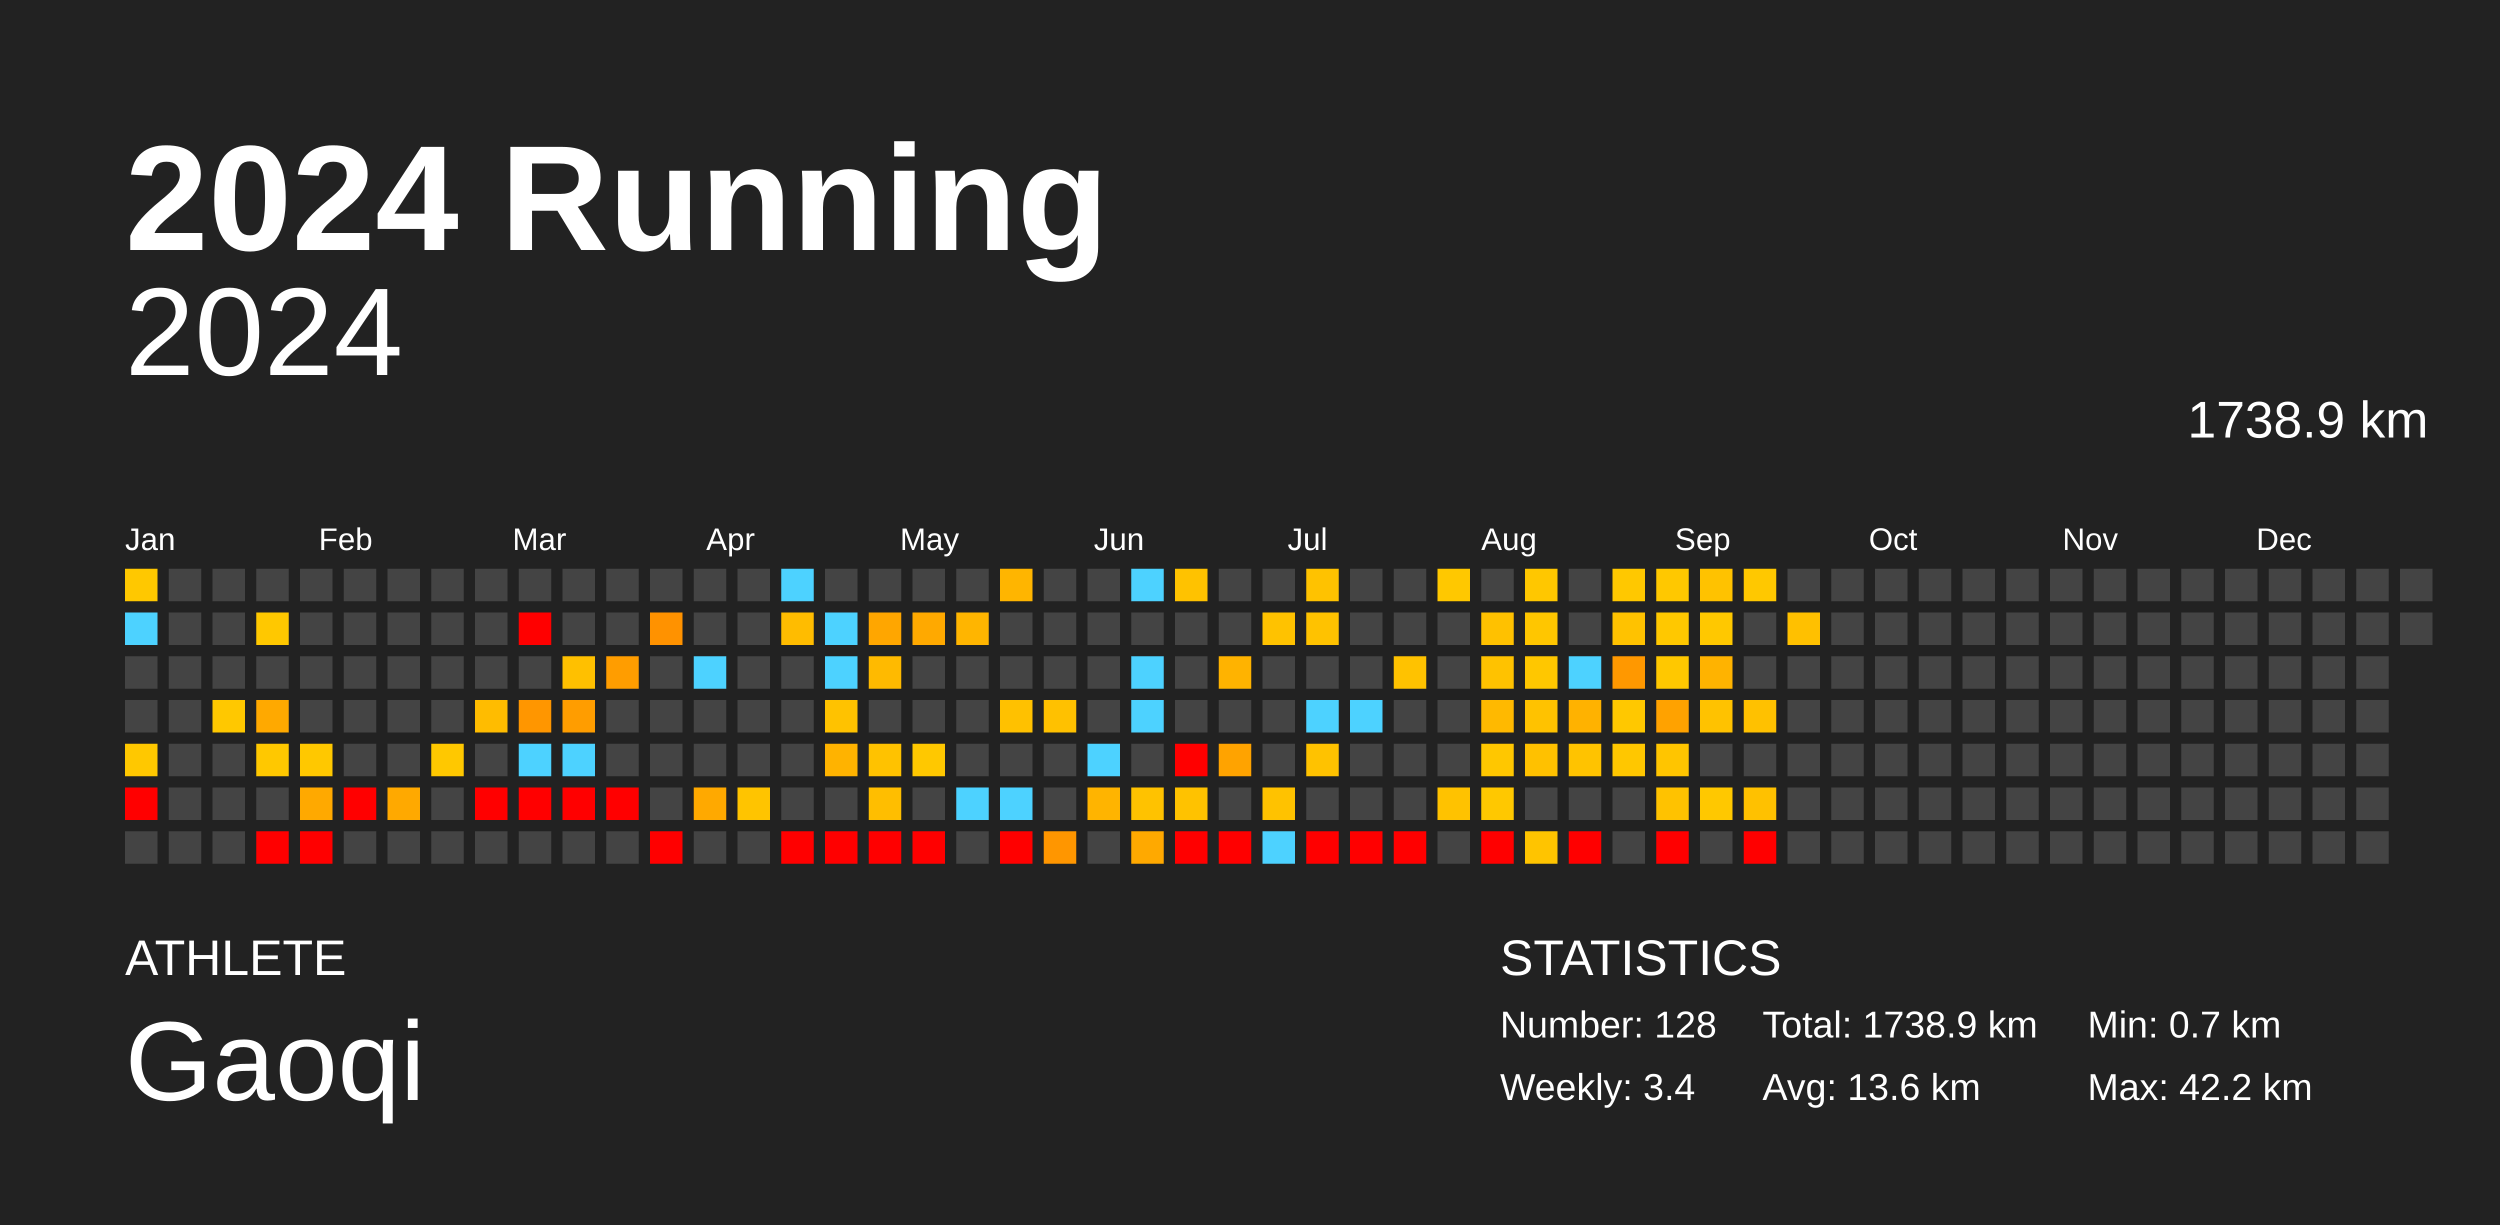
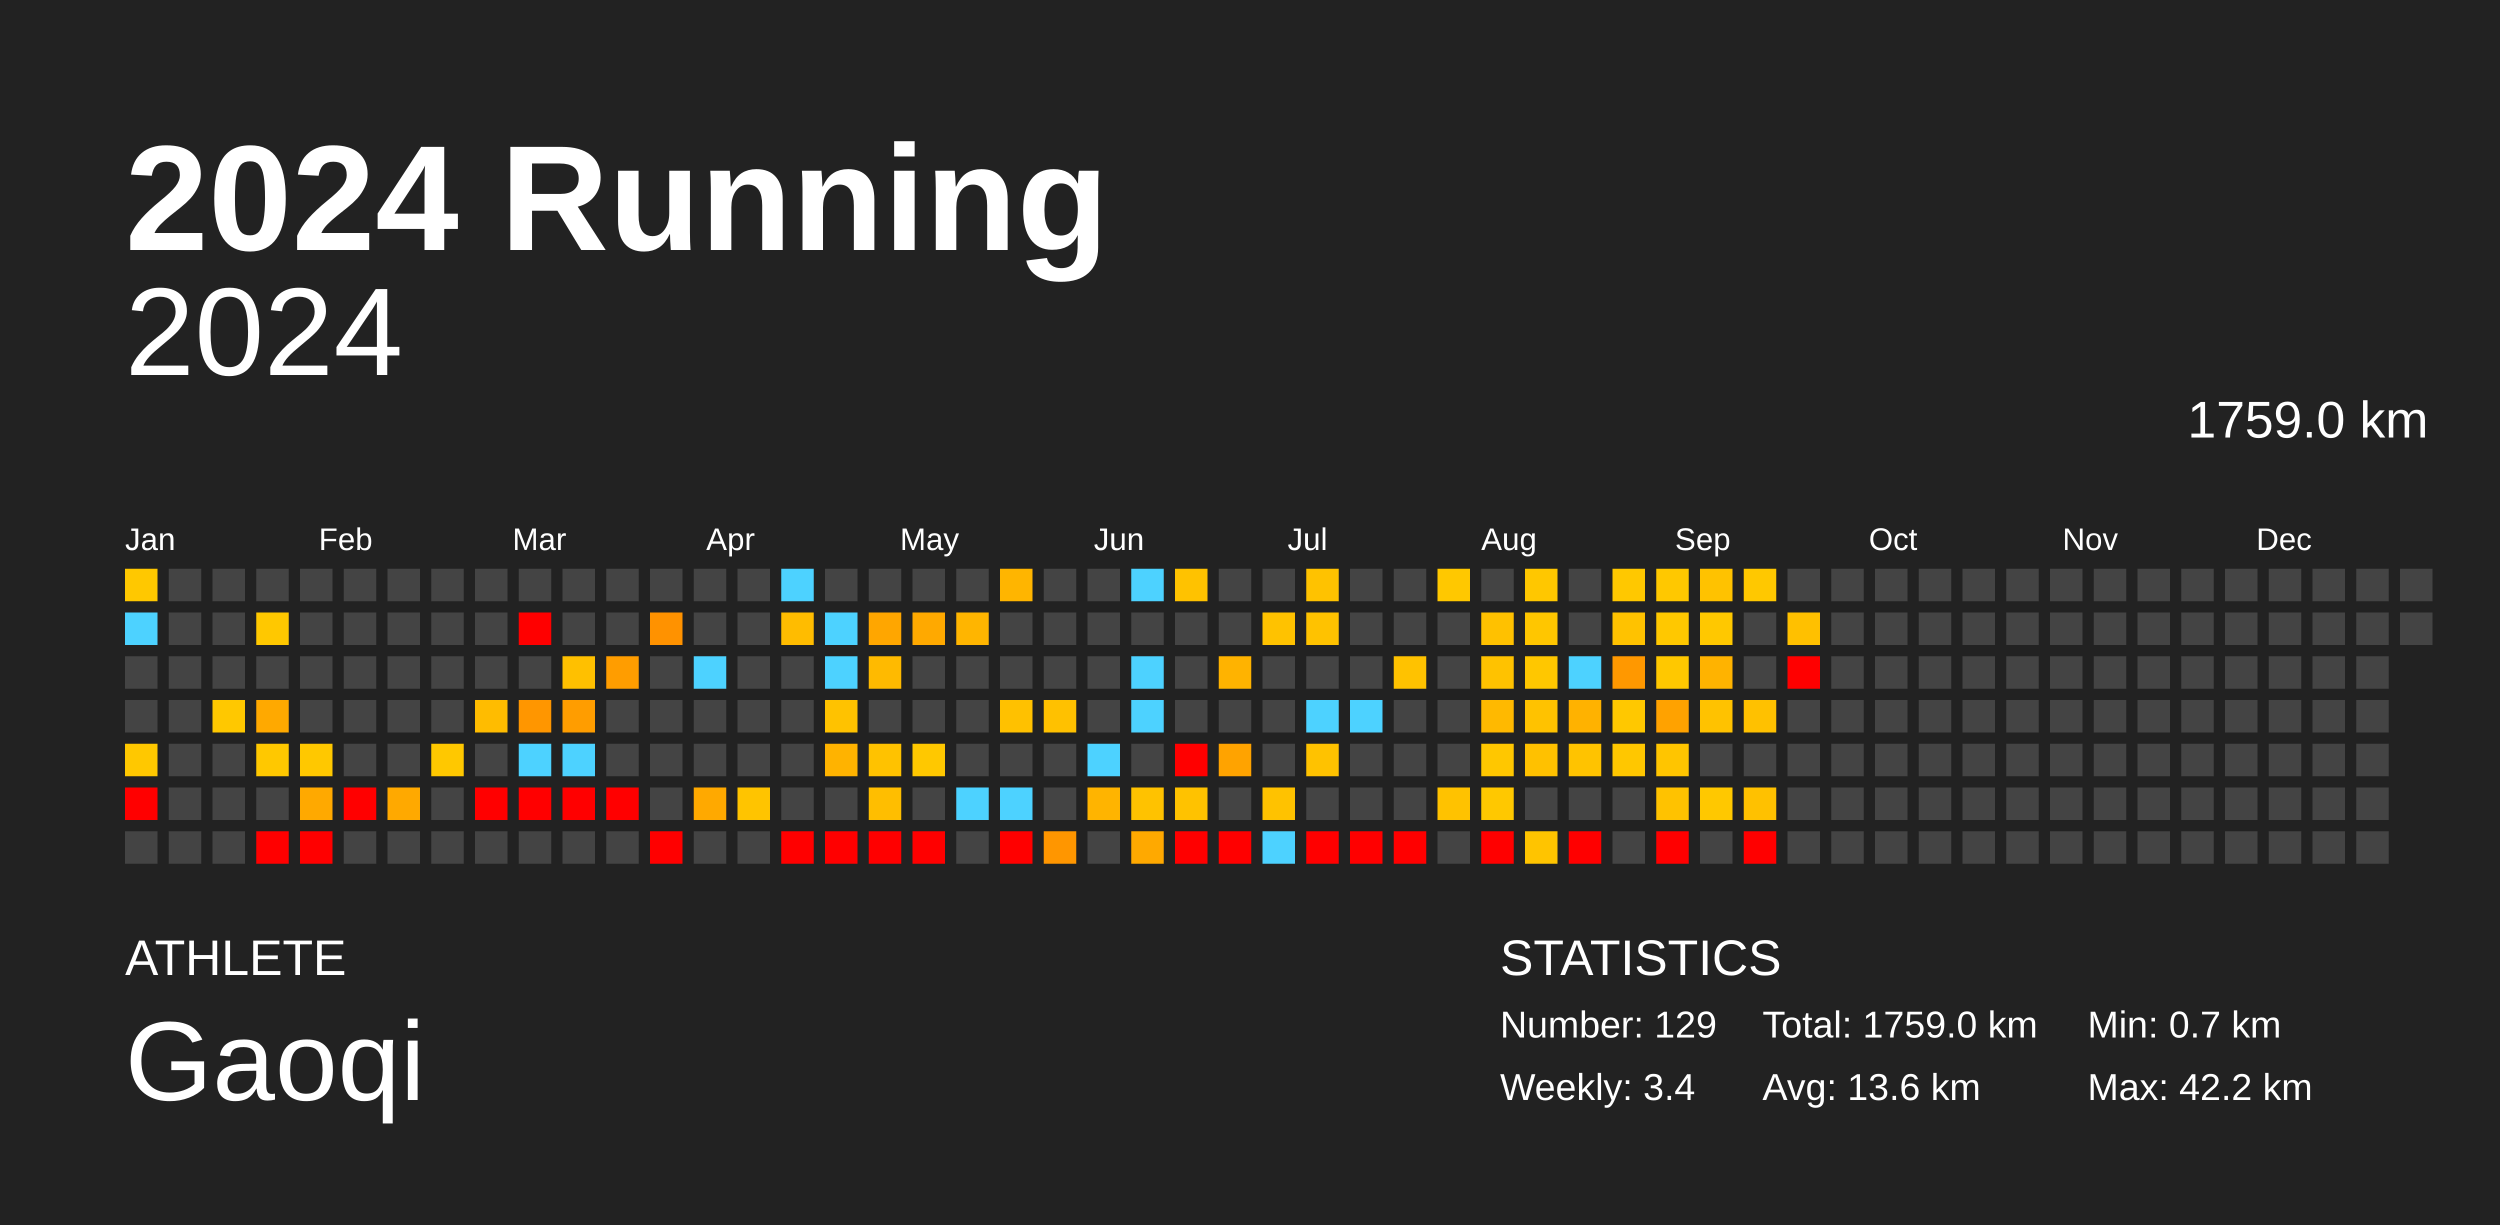
<svg xmlns="http://www.w3.org/2000/svg" baseProfile="full" height="98mm" version="1.1" viewBox="0,0,200,98" width="200mm">
  <defs />
  <rect fill="#222222" height="98" width="200" x="0" y="0" />
  <text fill="#FFFFFF" style="font-size:12px; font-family:Arial; font-weight:bold;" x="10" y="20">2024 Running</text>
  <text fill="#FFFFFF" style="font-size:4px; font-family:Arial" x="10" y="78">ATHLETE</text>
  <text fill="#FFFFFF" style="font-size:9px; font-family:Arial" x="10" y="88">Gaoqi</text>
  <text fill="#FFFFFF" style="font-size:4px; font-family:Arial" x="120" y="78">STATISTICS</text>
-   <text fill="#FFFFFF" style="font-size:3px; font-family:Arial" x="120" y="83">Number: 128</text>
+   <text fill="#FFFFFF" style="font-size:3px; font-family:Arial" x="120" y="83">Number: 129</text>
  <text fill="#FFFFFF" style="font-size:3px; font-family:Arial" x="120" y="88">Weekly: 3.4</text>
-   <text fill="#FFFFFF" style="font-size:3px; font-family:Arial" x="141" y="83">Total: 1738.9 km</text>
+   <text fill="#FFFFFF" style="font-size:3px; font-family:Arial" x="141" y="83">Total: 1759.0 km</text>
  <text fill="#FFFFFF" style="font-size:3px; font-family:Arial" x="141" y="88">Avg: 13.6 km</text>
  <text fill="#FFFFFF" style="font-size:3px; font-family:Arial" x="167" y="83">Min: 0.7 km</text>
  <text fill="#FFFFFF" style="font-size:3px; font-family:Arial" x="167" y="88">Max: 42.2 km</text>
  <text alignment-baseline="hanging" fill="#FFFFFF" style="font-size:10.0px; font-family:Arial;" x="10" y="30">2024</text>
-   <text alignment-baseline="hanging" fill="#FFFFFF" style="font-size:4.125px; font-family:Arial;" x="175" y="35">1738.9 km</text>
+   <text alignment-baseline="hanging" fill="#FFFFFF" style="font-size:4.125px; font-family:Arial;" x="175" y="35">1759.0 km</text>
  <text fill="#FFFFFF" style="font-size:2.5px; font-family:Arial" x="10.0" y="44">Jan</text>
  <text fill="#FFFFFF" style="font-size:2.5px; font-family:Arial" x="25.5" y="44">Feb</text>
  <text fill="#FFFFFF" style="font-size:2.5px; font-family:Arial" x="41.0" y="44">Mar</text>
  <text fill="#FFFFFF" style="font-size:2.5px; font-family:Arial" x="56.5" y="44">Apr</text>
  <text fill="#FFFFFF" style="font-size:2.5px; font-family:Arial" x="72.0" y="44">May</text>
  <text fill="#FFFFFF" style="font-size:2.5px; font-family:Arial" x="87.5" y="44">Jun</text>
  <text fill="#FFFFFF" style="font-size:2.5px; font-family:Arial" x="103.0" y="44">Jul</text>
  <text fill="#FFFFFF" style="font-size:2.5px; font-family:Arial" x="118.5" y="44">Aug</text>
  <text fill="#FFFFFF" style="font-size:2.5px; font-family:Arial" x="134.0" y="44">Sep</text>
  <text fill="#FFFFFF" style="font-size:2.5px; font-family:Arial" x="149.5" y="44">Oct</text>
  <text fill="#FFFFFF" style="font-size:2.5px; font-family:Arial" x="165.0" y="44">Nov</text>
  <text fill="#FFFFFF" style="font-size:2.5px; font-family:Arial" x="180.5" y="44">Dec</text>
  <rect fill="#ffc800" height="2.6" width="2.6" x="10.0" y="45.5" />
  <rect fill="#4dd2ff" height="2.6" width="2.6" x="10.0" y="49.0" />
  <rect fill="#444444" height="2.6" width="2.6" x="10.0" y="52.5" />
  <rect fill="#444444" height="2.6" width="2.6" x="10.0" y="56.0" />
  <rect fill="#ffc800" height="2.6" width="2.6" x="10.0" y="59.5" />
  <rect fill="red" height="2.6" width="2.6" x="10.0" y="63.0" />
  <rect fill="#444444" height="2.6" width="2.6" x="10.0" y="66.5" />
  <rect fill="#444444" height="2.6" width="2.6" x="13.5" y="45.5" />
  <rect fill="#444444" height="2.6" width="2.6" x="13.5" y="49.0" />
  <rect fill="#444444" height="2.6" width="2.6" x="13.5" y="52.5" />
  <rect fill="#444444" height="2.6" width="2.6" x="13.5" y="56.0" />
  <rect fill="#444444" height="2.6" width="2.6" x="13.5" y="59.5" />
  <rect fill="#444444" height="2.6" width="2.6" x="13.5" y="63.0" />
  <rect fill="#444444" height="2.6" width="2.6" x="13.5" y="66.5" />
  <rect fill="#444444" height="2.6" width="2.6" x="17.0" y="45.5" />
  <rect fill="#444444" height="2.6" width="2.6" x="17.0" y="49.0" />
  <rect fill="#444444" height="2.6" width="2.6" x="17.0" y="52.5" />
  <rect fill="#ffc800" height="2.6" width="2.6" x="17.0" y="56.0" />
  <rect fill="#444444" height="2.6" width="2.6" x="17.0" y="59.5" />
  <rect fill="#444444" height="2.6" width="2.6" x="17.0" y="63.0" />
  <rect fill="#444444" height="2.6" width="2.6" x="17.0" y="66.5" />
  <rect fill="#444444" height="2.6" width="2.6" x="20.5" y="45.5" />
  <rect fill="#ffc800" height="2.6" width="2.6" x="20.5" y="49.0" />
  <rect fill="#444444" height="2.6" width="2.6" x="20.5" y="52.5" />
  <rect fill="#ffa900" height="2.6" width="2.6" x="20.5" y="56.0" />
  <rect fill="#ffc800" height="2.6" width="2.6" x="20.5" y="59.5" />
  <rect fill="#444444" height="2.6" width="2.6" x="20.5" y="63.0" />
  <rect fill="red" height="2.6" width="2.6" x="20.5" y="66.5" />
  <rect fill="#444444" height="2.6" width="2.6" x="24.0" y="45.5" />
  <rect fill="#444444" height="2.6" width="2.6" x="24.0" y="49.0" />
  <rect fill="#444444" height="2.6" width="2.6" x="24.0" y="52.5" />
  <rect fill="#444444" height="2.6" width="2.6" x="24.0" y="56.0" />
  <rect fill="#ffc800" height="2.6" width="2.6" x="24.0" y="59.5" />
  <rect fill="#ffa900" height="2.6" width="2.6" x="24.0" y="63.0" />
  <rect fill="red" height="2.6" width="2.6" x="24.0" y="66.5" />
  <rect fill="#444444" height="2.6" width="2.6" x="27.5" y="45.5" />
  <rect fill="#444444" height="2.6" width="2.6" x="27.5" y="49.0" />
  <rect fill="#444444" height="2.6" width="2.6" x="27.5" y="52.5" />
  <rect fill="#444444" height="2.6" width="2.6" x="27.5" y="56.0" />
  <rect fill="#444444" height="2.6" width="2.6" x="27.5" y="59.5" />
  <rect fill="red" height="2.6" width="2.6" x="27.5" y="63.0" />
  <rect fill="#444444" height="2.6" width="2.6" x="27.5" y="66.5" />
  <rect fill="#444444" height="2.6" width="2.6" x="31.0" y="45.5" />
  <rect fill="#444444" height="2.6" width="2.6" x="31.0" y="49.0" />
  <rect fill="#444444" height="2.6" width="2.6" x="31.0" y="52.5" />
  <rect fill="#444444" height="2.6" width="2.6" x="31.0" y="56.0" />
  <rect fill="#444444" height="2.6" width="2.6" x="31.0" y="59.5" />
  <rect fill="#ffa900" height="2.6" width="2.6" x="31.0" y="63.0" />
  <rect fill="#444444" height="2.6" width="2.6" x="31.0" y="66.5" />
  <rect fill="#444444" height="2.6" width="2.6" x="34.5" y="45.5" />
  <rect fill="#444444" height="2.6" width="2.6" x="34.5" y="49.0" />
  <rect fill="#444444" height="2.6" width="2.6" x="34.5" y="52.5" />
  <rect fill="#444444" height="2.6" width="2.6" x="34.5" y="56.0" />
  <rect fill="#ffc800" height="2.6" width="2.6" x="34.5" y="59.5" />
  <rect fill="#444444" height="2.6" width="2.6" x="34.5" y="63.0" />
  <rect fill="#444444" height="2.6" width="2.6" x="34.5" y="66.5" />
  <rect fill="#444444" height="2.6" width="2.6" x="38.0" y="45.5" />
  <rect fill="#444444" height="2.6" width="2.6" x="38.0" y="49.0" />
  <rect fill="#444444" height="2.6" width="2.6" x="38.0" y="52.5" />
  <rect fill="#ffbc00" height="2.6" width="2.6" x="38.0" y="56.0" />
  <rect fill="#444444" height="2.6" width="2.6" x="38.0" y="59.5" />
  <rect fill="red" height="2.6" width="2.6" x="38.0" y="63.0" />
  <rect fill="#444444" height="2.6" width="2.6" x="38.0" y="66.5" />
  <rect fill="#444444" height="2.6" width="2.6" x="41.5" y="45.5" />
  <rect fill="red" height="2.6" width="2.6" x="41.5" y="49.0" />
  <rect fill="#444444" height="2.6" width="2.6" x="41.5" y="52.5" />
  <rect fill="#ff9600" height="2.6" width="2.6" x="41.5" y="56.0" />
  <rect fill="#4dd2ff" height="2.6" width="2.6" x="41.5" y="59.5" />
  <rect fill="red" height="2.6" width="2.6" x="41.5" y="63.0" />
  <rect fill="#444444" height="2.6" width="2.6" x="41.5" y="66.5" />
  <rect fill="#444444" height="2.6" width="2.6" x="45.0" y="45.5" />
  <rect fill="#444444" height="2.6" width="2.6" x="45.0" y="49.0" />
  <rect fill="#ffc000" height="2.6" width="2.6" x="45.0" y="52.5" />
  <rect fill="#ff9d00" height="2.6" width="2.6" x="45.0" y="56.0" />
  <rect fill="#4dd2ff" height="2.6" width="2.6" x="45.0" y="59.5" />
  <rect fill="red" height="2.6" width="2.6" x="45.0" y="63.0" />
  <rect fill="#444444" height="2.6" width="2.6" x="45.0" y="66.5" />
  <rect fill="#444444" height="2.6" width="2.6" x="48.5" y="45.5" />
  <rect fill="#444444" height="2.6" width="2.6" x="48.5" y="49.0" />
  <rect fill="#ff9d00" height="2.6" width="2.6" x="48.5" y="52.5" />
  <rect fill="#444444" height="2.6" width="2.6" x="48.5" y="56.0" />
  <rect fill="#444444" height="2.6" width="2.6" x="48.5" y="59.5" />
  <rect fill="red" height="2.6" width="2.6" x="48.5" y="63.0" />
  <rect fill="#444444" height="2.6" width="2.6" x="48.5" y="66.5" />
  <rect fill="#444444" height="2.6" width="2.6" x="52.0" y="45.5" />
  <rect fill="#ff9200" height="2.6" width="2.6" x="52.0" y="49.0" />
  <rect fill="#444444" height="2.6" width="2.6" x="52.0" y="52.5" />
  <rect fill="#444444" height="2.6" width="2.6" x="52.0" y="56.0" />
  <rect fill="#444444" height="2.6" width="2.6" x="52.0" y="59.5" />
  <rect fill="#444444" height="2.6" width="2.6" x="52.0" y="63.0" />
  <rect fill="red" height="2.6" width="2.6" x="52.0" y="66.5" />
  <rect fill="#444444" height="2.6" width="2.6" x="55.5" y="45.5" />
  <rect fill="#444444" height="2.6" width="2.6" x="55.5" y="49.0" />
  <rect fill="#4dd2ff" height="2.6" width="2.6" x="55.5" y="52.5" />
  <rect fill="#444444" height="2.6" width="2.6" x="55.5" y="56.0" />
  <rect fill="#444444" height="2.6" width="2.6" x="55.5" y="59.5" />
  <rect fill="#ffa900" height="2.6" width="2.6" x="55.5" y="63.0" />
  <rect fill="#444444" height="2.6" width="2.6" x="55.5" y="66.5" />
  <rect fill="#444444" height="2.6" width="2.6" x="59.0" y="45.5" />
  <rect fill="#444444" height="2.6" width="2.6" x="59.0" y="49.0" />
  <rect fill="#444444" height="2.6" width="2.6" x="59.0" y="52.5" />
  <rect fill="#444444" height="2.6" width="2.6" x="59.0" y="56.0" />
  <rect fill="#444444" height="2.6" width="2.6" x="59.0" y="59.5" />
  <rect fill="#ffc400" height="2.6" width="2.6" x="59.0" y="63.0" />
  <rect fill="#444444" height="2.6" width="2.6" x="59.0" y="66.5" />
  <rect fill="#4dd2ff" height="2.6" width="2.6" x="62.5" y="45.5" />
  <rect fill="#ffbc00" height="2.6" width="2.6" x="62.5" y="49.0" />
  <rect fill="#444444" height="2.6" width="2.6" x="62.5" y="52.5" />
  <rect fill="#444444" height="2.6" width="2.6" x="62.5" y="56.0" />
  <rect fill="#444444" height="2.6" width="2.6" x="62.5" y="59.5" />
  <rect fill="#444444" height="2.6" width="2.6" x="62.5" y="63.0" />
  <rect fill="red" height="2.6" width="2.6" x="62.5" y="66.5" />
  <rect fill="#444444" height="2.6" width="2.6" x="66.0" y="45.5" />
  <rect fill="#4dd2ff" height="2.6" width="2.6" x="66.0" y="49.0" />
  <rect fill="#4dd2ff" height="2.6" width="2.6" x="66.0" y="52.5" />
  <rect fill="#ffc200" height="2.6" width="2.6" x="66.0" y="56.0" />
  <rect fill="#ffb300" height="2.6" width="2.6" x="66.0" y="59.5" />
  <rect fill="#444444" height="2.6" width="2.6" x="66.0" y="63.0" />
  <rect fill="red" height="2.6" width="2.6" x="66.0" y="66.5" />
  <rect fill="#444444" height="2.6" width="2.6" x="69.5" y="45.5" />
  <rect fill="#ffa600" height="2.6" width="2.6" x="69.5" y="49.0" />
  <rect fill="#ffba00" height="2.6" width="2.6" x="69.5" y="52.5" />
  <rect fill="#444444" height="2.6" width="2.6" x="69.5" y="56.0" />
  <rect fill="#ffc200" height="2.6" width="2.6" x="69.5" y="59.5" />
  <rect fill="#ffbe00" height="2.6" width="2.6" x="69.5" y="63.0" />
  <rect fill="red" height="2.6" width="2.6" x="69.5" y="66.5" />
  <rect fill="#444444" height="2.6" width="2.6" x="73.0" y="45.5" />
  <rect fill="#ffa900" height="2.6" width="2.6" x="73.0" y="49.0" />
  <rect fill="#444444" height="2.6" width="2.6" x="73.0" y="52.5" />
  <rect fill="#444444" height="2.6" width="2.6" x="73.0" y="56.0" />
  <rect fill="#ffc800" height="2.6" width="2.6" x="73.0" y="59.5" />
  <rect fill="#444444" height="2.6" width="2.6" x="73.0" y="63.0" />
  <rect fill="red" height="2.6" width="2.6" x="73.0" y="66.5" />
  <rect fill="#444444" height="2.6" width="2.6" x="76.5" y="45.5" />
  <rect fill="#ffb500" height="2.6" width="2.6" x="76.5" y="49.0" />
  <rect fill="#444444" height="2.6" width="2.6" x="76.5" y="52.5" />
  <rect fill="#444444" height="2.6" width="2.6" x="76.5" y="56.0" />
  <rect fill="#444444" height="2.6" width="2.6" x="76.5" y="59.5" />
  <rect fill="#4dd2ff" height="2.6" width="2.6" x="76.5" y="63.0" />
  <rect fill="#444444" height="2.6" width="2.6" x="76.5" y="66.5" />
  <rect fill="#ffb500" height="2.6" width="2.6" x="80.0" y="45.5" />
  <rect fill="#444444" height="2.6" width="2.6" x="80.0" y="49.0" />
  <rect fill="#444444" height="2.6" width="2.6" x="80.0" y="52.5" />
  <rect fill="#ffc100" height="2.6" width="2.6" x="80.0" y="56.0" />
  <rect fill="#444444" height="2.6" width="2.6" x="80.0" y="59.5" />
  <rect fill="#4dd2ff" height="2.6" width="2.6" x="80.0" y="63.0" />
  <rect fill="red" height="2.6" width="2.6" x="80.0" y="66.5" />
  <rect fill="#444444" height="2.6" width="2.6" x="83.5" y="45.5" />
  <rect fill="#444444" height="2.6" width="2.6" x="83.5" y="49.0" />
  <rect fill="#444444" height="2.6" width="2.6" x="83.5" y="52.5" />
  <rect fill="#ffc100" height="2.6" width="2.6" x="83.5" y="56.0" />
  <rect fill="#444444" height="2.6" width="2.6" x="83.5" y="59.5" />
  <rect fill="#444444" height="2.6" width="2.6" x="83.5" y="63.0" />
  <rect fill="#ff9600" height="2.6" width="2.6" x="83.5" y="66.5" />
  <rect fill="#444444" height="2.6" width="2.6" x="87.0" y="45.5" />
  <rect fill="#444444" height="2.6" width="2.6" x="87.0" y="49.0" />
  <rect fill="#444444" height="2.6" width="2.6" x="87.0" y="52.5" />
  <rect fill="#444444" height="2.6" width="2.6" x="87.0" y="56.0" />
  <rect fill="#4dd2ff" height="2.6" width="2.6" x="87.0" y="59.5" />
  <rect fill="#ffb400" height="2.6" width="2.6" x="87.0" y="63.0" />
  <rect fill="#444444" height="2.6" width="2.6" x="87.0" y="66.5" />
  <rect fill="#4dd2ff" height="2.6" width="2.6" x="90.5" y="45.5" />
  <rect fill="#444444" height="2.6" width="2.6" x="90.5" y="49.0" />
  <rect fill="#4dd2ff" height="2.6" width="2.6" x="90.5" y="52.5" />
  <rect fill="#4dd2ff" height="2.6" width="2.6" x="90.5" y="56.0" />
  <rect fill="#444444" height="2.6" width="2.6" x="90.5" y="59.5" />
  <rect fill="#ffc200" height="2.6" width="2.6" x="90.5" y="63.0" />
  <rect fill="#ffa900" height="2.6" width="2.6" x="90.5" y="66.5" />
  <rect fill="#ffc200" height="2.6" width="2.6" x="94.0" y="45.5" />
  <rect fill="#444444" height="2.6" width="2.6" x="94.0" y="49.0" />
  <rect fill="#444444" height="2.6" width="2.6" x="94.0" y="52.5" />
  <rect fill="#444444" height="2.6" width="2.6" x="94.0" y="56.0" />
  <rect fill="red" height="2.6" width="2.6" x="94.0" y="59.5" />
  <rect fill="#ffc200" height="2.6" width="2.6" x="94.0" y="63.0" />
  <rect fill="red" height="2.6" width="2.6" x="94.0" y="66.5" />
  <rect fill="#444444" height="2.6" width="2.6" x="97.5" y="45.5" />
  <rect fill="#444444" height="2.6" width="2.6" x="97.5" y="49.0" />
  <rect fill="#ffb300" height="2.6" width="2.6" x="97.5" y="52.5" />
  <rect fill="#444444" height="2.6" width="2.6" x="97.5" y="56.0" />
  <rect fill="#ffa300" height="2.6" width="2.6" x="97.5" y="59.5" />
  <rect fill="#444444" height="2.6" width="2.6" x="97.5" y="63.0" />
  <rect fill="red" height="2.6" width="2.6" x="97.5" y="66.5" />
  <rect fill="#444444" height="2.6" width="2.6" x="101.0" y="45.5" />
  <rect fill="#ffc200" height="2.6" width="2.6" x="101.0" y="49.0" />
  <rect fill="#444444" height="2.6" width="2.6" x="101.0" y="52.5" />
  <rect fill="#444444" height="2.6" width="2.6" x="101.0" y="56.0" />
  <rect fill="#444444" height="2.6" width="2.6" x="101.0" y="59.5" />
  <rect fill="#ffc200" height="2.6" width="2.6" x="101.0" y="63.0" />
  <rect fill="#4dd2ff" height="2.6" width="2.6" x="101.0" y="66.5" />
  <rect fill="#ffc200" height="2.6" width="2.6" x="104.5" y="45.5" />
  <rect fill="#ffc200" height="2.6" width="2.6" x="104.5" y="49.0" />
  <rect fill="#444444" height="2.6" width="2.6" x="104.5" y="52.5" />
  <rect fill="#4dd2ff" height="2.6" width="2.6" x="104.5" y="56.0" />
  <rect fill="#ffc200" height="2.6" width="2.6" x="104.5" y="59.5" />
  <rect fill="#444444" height="2.6" width="2.6" x="104.5" y="63.0" />
  <rect fill="red" height="2.6" width="2.6" x="104.5" y="66.5" />
  <rect fill="#444444" height="2.6" width="2.6" x="108.0" y="45.5" />
  <rect fill="#444444" height="2.6" width="2.6" x="108.0" y="49.0" />
  <rect fill="#444444" height="2.6" width="2.6" x="108.0" y="52.5" />
  <rect fill="#4dd2ff" height="2.6" width="2.6" x="108.0" y="56.0" />
  <rect fill="#444444" height="2.6" width="2.6" x="108.0" y="59.5" />
  <rect fill="#444444" height="2.6" width="2.6" x="108.0" y="63.0" />
  <rect fill="red" height="2.6" width="2.6" x="108.0" y="66.5" />
  <rect fill="#444444" height="2.6" width="2.6" x="111.5" y="45.5" />
  <rect fill="#444444" height="2.6" width="2.6" x="111.5" y="49.0" />
  <rect fill="#ffc200" height="2.6" width="2.6" x="111.5" y="52.5" />
  <rect fill="#444444" height="2.6" width="2.6" x="111.5" y="56.0" />
  <rect fill="#444444" height="2.6" width="2.6" x="111.5" y="59.5" />
  <rect fill="#444444" height="2.6" width="2.6" x="111.5" y="63.0" />
  <rect fill="red" height="2.6" width="2.6" x="111.5" y="66.5" />
  <rect fill="#ffc800" height="2.6" width="2.6" x="115.0" y="45.5" />
  <rect fill="#444444" height="2.6" width="2.6" x="115.0" y="49.0" />
  <rect fill="#444444" height="2.6" width="2.6" x="115.0" y="52.5" />
  <rect fill="#444444" height="2.6" width="2.6" x="115.0" y="56.0" />
  <rect fill="#444444" height="2.6" width="2.6" x="115.0" y="59.5" />
  <rect fill="#ffc200" height="2.6" width="2.6" x="115.0" y="63.0" />
  <rect fill="#444444" height="2.6" width="2.6" x="115.0" y="66.5" />
  <rect fill="#444444" height="2.6" width="2.6" x="118.5" y="45.5" />
  <rect fill="#ffc100" height="2.6" width="2.6" x="118.5" y="49.0" />
  <rect fill="#ffc200" height="2.6" width="2.6" x="118.5" y="52.5" />
  <rect fill="#ffb900" height="2.6" width="2.6" x="118.5" y="56.0" />
  <rect fill="#ffc700" height="2.6" width="2.6" x="118.5" y="59.5" />
  <rect fill="#ffc800" height="2.6" width="2.6" x="118.5" y="63.0" />
  <rect fill="red" height="2.6" width="2.6" x="118.5" y="66.5" />
  <rect fill="#ffc700" height="2.6" width="2.6" x="122.0" y="45.5" />
  <rect fill="#ffc600" height="2.6" width="2.6" x="122.0" y="49.0" />
  <rect fill="#ffc700" height="2.6" width="2.6" x="122.0" y="52.5" />
  <rect fill="#ffc200" height="2.6" width="2.6" x="122.0" y="56.0" />
  <rect fill="#ffc100" height="2.6" width="2.6" x="122.0" y="59.5" />
  <rect fill="#444444" height="2.6" width="2.6" x="122.0" y="63.0" />
  <rect fill="#ffc400" height="2.6" width="2.6" x="122.0" y="66.5" />
  <rect fill="#444444" height="2.6" width="2.6" x="125.5" y="45.5" />
  <rect fill="#444444" height="2.6" width="2.6" x="125.5" y="49.0" />
  <rect fill="#4dd2ff" height="2.6" width="2.6" x="125.5" y="52.5" />
  <rect fill="#ffb200" height="2.6" width="2.6" x="125.5" y="56.0" />
  <rect fill="#ffc300" height="2.6" width="2.6" x="125.5" y="59.5" />
  <rect fill="#444444" height="2.6" width="2.6" x="125.5" y="63.0" />
  <rect fill="red" height="2.6" width="2.6" x="125.5" y="66.5" />
  <rect fill="#ffc800" height="2.6" width="2.6" x="129.0" y="45.5" />
  <rect fill="#ffc200" height="2.6" width="2.6" x="129.0" y="49.0" />
  <rect fill="#ff9800" height="2.6" width="2.6" x="129.0" y="52.5" />
  <rect fill="#ffc800" height="2.6" width="2.6" x="129.0" y="56.0" />
  <rect fill="#ffc700" height="2.6" width="2.6" x="129.0" y="59.5" />
  <rect fill="#444444" height="2.6" width="2.6" x="129.0" y="63.0" />
  <rect fill="#444444" height="2.6" width="2.6" x="129.0" y="66.5" />
  <rect fill="#ffc800" height="2.6" width="2.6" x="132.5" y="45.5" />
  <rect fill="#ffc800" height="2.6" width="2.6" x="132.5" y="49.0" />
  <rect fill="#ffc800" height="2.6" width="2.6" x="132.5" y="52.5" />
  <rect fill="#ffa200" height="2.6" width="2.6" x="132.5" y="56.0" />
  <rect fill="#ffc500" height="2.6" width="2.6" x="132.5" y="59.5" />
  <rect fill="#ffc200" height="2.6" width="2.6" x="132.5" y="63.0" />
  <rect fill="red" height="2.6" width="2.6" x="132.5" y="66.5" />
  <rect fill="#ffc200" height="2.6" width="2.6" x="136.0" y="45.5" />
  <rect fill="#ffc800" height="2.6" width="2.6" x="136.0" y="49.0" />
  <rect fill="#ffb300" height="2.6" width="2.6" x="136.0" y="52.5" />
  <rect fill="#ffc200" height="2.6" width="2.6" x="136.0" y="56.0" />
  <rect fill="#444444" height="2.6" width="2.6" x="136.0" y="59.5" />
  <rect fill="#ffc800" height="2.6" width="2.6" x="136.0" y="63.0" />
  <rect fill="#444444" height="2.6" width="2.6" x="136.0" y="66.5" />
  <rect fill="#ffc800" height="2.6" width="2.6" x="139.5" y="45.5" />
  <rect fill="#444444" height="2.6" width="2.6" x="139.5" y="49.0" />
  <rect fill="#444444" height="2.6" width="2.6" x="139.5" y="52.5" />
  <rect fill="#ffc100" height="2.6" width="2.6" x="139.5" y="56.0" />
  <rect fill="#444444" height="2.6" width="2.6" x="139.5" y="59.5" />
  <rect fill="#ffc100" height="2.6" width="2.6" x="139.5" y="63.0" />
  <rect fill="red" height="2.6" width="2.6" x="139.5" y="66.5" />
  <rect fill="#444444" height="2.6" width="2.6" x="143.0" y="45.5" />
  <rect fill="#ffc000" height="2.6" width="2.6" x="143.0" y="49.0" />
-   <rect fill="#444444" height="2.6" width="2.6" x="143.0" y="52.5" />
+   <rect fill="red" height="2.6" width="2.6" x="143.0" y="52.5" />
  <rect fill="#444444" height="2.6" width="2.6" x="143.0" y="56.0" />
  <rect fill="#444444" height="2.6" width="2.6" x="143.0" y="59.5" />
  <rect fill="#444444" height="2.6" width="2.6" x="143.0" y="63.0" />
  <rect fill="#444444" height="2.6" width="2.6" x="143.0" y="66.5" />
  <rect fill="#444444" height="2.6" width="2.6" x="146.5" y="45.5" />
  <rect fill="#444444" height="2.6" width="2.6" x="146.5" y="49.0" />
  <rect fill="#444444" height="2.6" width="2.6" x="146.5" y="52.5" />
  <rect fill="#444444" height="2.6" width="2.6" x="146.5" y="56.0" />
  <rect fill="#444444" height="2.6" width="2.6" x="146.5" y="59.5" />
  <rect fill="#444444" height="2.6" width="2.6" x="146.5" y="63.0" />
  <rect fill="#444444" height="2.6" width="2.6" x="146.5" y="66.5" />
  <rect fill="#444444" height="2.6" width="2.6" x="150.0" y="45.5" />
  <rect fill="#444444" height="2.6" width="2.6" x="150.0" y="49.0" />
  <rect fill="#444444" height="2.6" width="2.6" x="150.0" y="52.5" />
  <rect fill="#444444" height="2.6" width="2.6" x="150.0" y="56.0" />
  <rect fill="#444444" height="2.6" width="2.6" x="150.0" y="59.5" />
  <rect fill="#444444" height="2.6" width="2.6" x="150.0" y="63.0" />
  <rect fill="#444444" height="2.6" width="2.6" x="150.0" y="66.5" />
  <rect fill="#444444" height="2.6" width="2.6" x="153.5" y="45.5" />
  <rect fill="#444444" height="2.6" width="2.6" x="153.5" y="49.0" />
  <rect fill="#444444" height="2.6" width="2.6" x="153.5" y="52.5" />
  <rect fill="#444444" height="2.6" width="2.6" x="153.5" y="56.0" />
  <rect fill="#444444" height="2.6" width="2.6" x="153.5" y="59.5" />
  <rect fill="#444444" height="2.6" width="2.6" x="153.5" y="63.0" />
  <rect fill="#444444" height="2.6" width="2.6" x="153.5" y="66.5" />
  <rect fill="#444444" height="2.6" width="2.6" x="157.0" y="45.5" />
  <rect fill="#444444" height="2.6" width="2.6" x="157.0" y="49.0" />
  <rect fill="#444444" height="2.6" width="2.6" x="157.0" y="52.5" />
  <rect fill="#444444" height="2.6" width="2.6" x="157.0" y="56.0" />
  <rect fill="#444444" height="2.6" width="2.6" x="157.0" y="59.5" />
  <rect fill="#444444" height="2.6" width="2.6" x="157.0" y="63.0" />
  <rect fill="#444444" height="2.6" width="2.6" x="157.0" y="66.5" />
  <rect fill="#444444" height="2.6" width="2.6" x="160.5" y="45.5" />
  <rect fill="#444444" height="2.6" width="2.6" x="160.5" y="49.0" />
  <rect fill="#444444" height="2.6" width="2.6" x="160.5" y="52.5" />
  <rect fill="#444444" height="2.6" width="2.6" x="160.5" y="56.0" />
  <rect fill="#444444" height="2.6" width="2.6" x="160.5" y="59.5" />
  <rect fill="#444444" height="2.6" width="2.6" x="160.5" y="63.0" />
  <rect fill="#444444" height="2.6" width="2.6" x="160.5" y="66.5" />
  <rect fill="#444444" height="2.6" width="2.6" x="164.0" y="45.5" />
  <rect fill="#444444" height="2.6" width="2.6" x="164.0" y="49.0" />
  <rect fill="#444444" height="2.6" width="2.6" x="164.0" y="52.5" />
  <rect fill="#444444" height="2.6" width="2.6" x="164.0" y="56.0" />
  <rect fill="#444444" height="2.6" width="2.6" x="164.0" y="59.5" />
  <rect fill="#444444" height="2.6" width="2.6" x="164.0" y="63.0" />
  <rect fill="#444444" height="2.6" width="2.6" x="164.0" y="66.5" />
  <rect fill="#444444" height="2.6" width="2.6" x="167.5" y="45.5" />
  <rect fill="#444444" height="2.6" width="2.6" x="167.5" y="49.0" />
  <rect fill="#444444" height="2.6" width="2.6" x="167.5" y="52.5" />
  <rect fill="#444444" height="2.6" width="2.6" x="167.5" y="56.0" />
  <rect fill="#444444" height="2.6" width="2.6" x="167.5" y="59.5" />
  <rect fill="#444444" height="2.6" width="2.6" x="167.5" y="63.0" />
  <rect fill="#444444" height="2.6" width="2.6" x="167.5" y="66.5" />
  <rect fill="#444444" height="2.6" width="2.6" x="171.0" y="45.5" />
  <rect fill="#444444" height="2.6" width="2.6" x="171.0" y="49.0" />
  <rect fill="#444444" height="2.6" width="2.6" x="171.0" y="52.5" />
  <rect fill="#444444" height="2.6" width="2.6" x="171.0" y="56.0" />
  <rect fill="#444444" height="2.6" width="2.6" x="171.0" y="59.5" />
  <rect fill="#444444" height="2.6" width="2.6" x="171.0" y="63.0" />
  <rect fill="#444444" height="2.6" width="2.6" x="171.0" y="66.5" />
  <rect fill="#444444" height="2.6" width="2.6" x="174.5" y="45.5" />
  <rect fill="#444444" height="2.6" width="2.6" x="174.5" y="49.0" />
  <rect fill="#444444" height="2.6" width="2.6" x="174.5" y="52.5" />
  <rect fill="#444444" height="2.6" width="2.6" x="174.5" y="56.0" />
  <rect fill="#444444" height="2.6" width="2.6" x="174.5" y="59.5" />
  <rect fill="#444444" height="2.6" width="2.6" x="174.5" y="63.0" />
  <rect fill="#444444" height="2.6" width="2.6" x="174.5" y="66.5" />
  <rect fill="#444444" height="2.6" width="2.6" x="178.0" y="45.5" />
  <rect fill="#444444" height="2.6" width="2.6" x="178.0" y="49.0" />
  <rect fill="#444444" height="2.6" width="2.6" x="178.0" y="52.5" />
  <rect fill="#444444" height="2.6" width="2.6" x="178.0" y="56.0" />
  <rect fill="#444444" height="2.6" width="2.6" x="178.0" y="59.5" />
  <rect fill="#444444" height="2.6" width="2.6" x="178.0" y="63.0" />
  <rect fill="#444444" height="2.6" width="2.6" x="178.0" y="66.5" />
  <rect fill="#444444" height="2.6" width="2.6" x="181.5" y="45.5" />
  <rect fill="#444444" height="2.6" width="2.6" x="181.5" y="49.0" />
  <rect fill="#444444" height="2.6" width="2.6" x="181.5" y="52.5" />
  <rect fill="#444444" height="2.6" width="2.6" x="181.5" y="56.0" />
  <rect fill="#444444" height="2.6" width="2.6" x="181.5" y="59.5" />
  <rect fill="#444444" height="2.6" width="2.6" x="181.5" y="63.0" />
  <rect fill="#444444" height="2.6" width="2.6" x="181.5" y="66.5" />
  <rect fill="#444444" height="2.6" width="2.6" x="185.0" y="45.5" />
  <rect fill="#444444" height="2.6" width="2.6" x="185.0" y="49.0" />
  <rect fill="#444444" height="2.6" width="2.6" x="185.0" y="52.5" />
  <rect fill="#444444" height="2.6" width="2.6" x="185.0" y="56.0" />
  <rect fill="#444444" height="2.6" width="2.6" x="185.0" y="59.5" />
  <rect fill="#444444" height="2.6" width="2.6" x="185.0" y="63.0" />
  <rect fill="#444444" height="2.6" width="2.6" x="185.0" y="66.5" />
  <rect fill="#444444" height="2.6" width="2.6" x="188.5" y="45.5" />
  <rect fill="#444444" height="2.6" width="2.6" x="188.5" y="49.0" />
  <rect fill="#444444" height="2.6" width="2.6" x="188.5" y="52.5" />
  <rect fill="#444444" height="2.6" width="2.6" x="188.5" y="56.0" />
  <rect fill="#444444" height="2.6" width="2.6" x="188.5" y="59.5" />
  <rect fill="#444444" height="2.6" width="2.6" x="188.5" y="63.0" />
  <rect fill="#444444" height="2.6" width="2.6" x="188.5" y="66.5" />
  <rect fill="#444444" height="2.6" width="2.6" x="192.0" y="45.5" />
  <rect fill="#444444" height="2.6" width="2.6" x="192.0" y="49.0" />
</svg>
